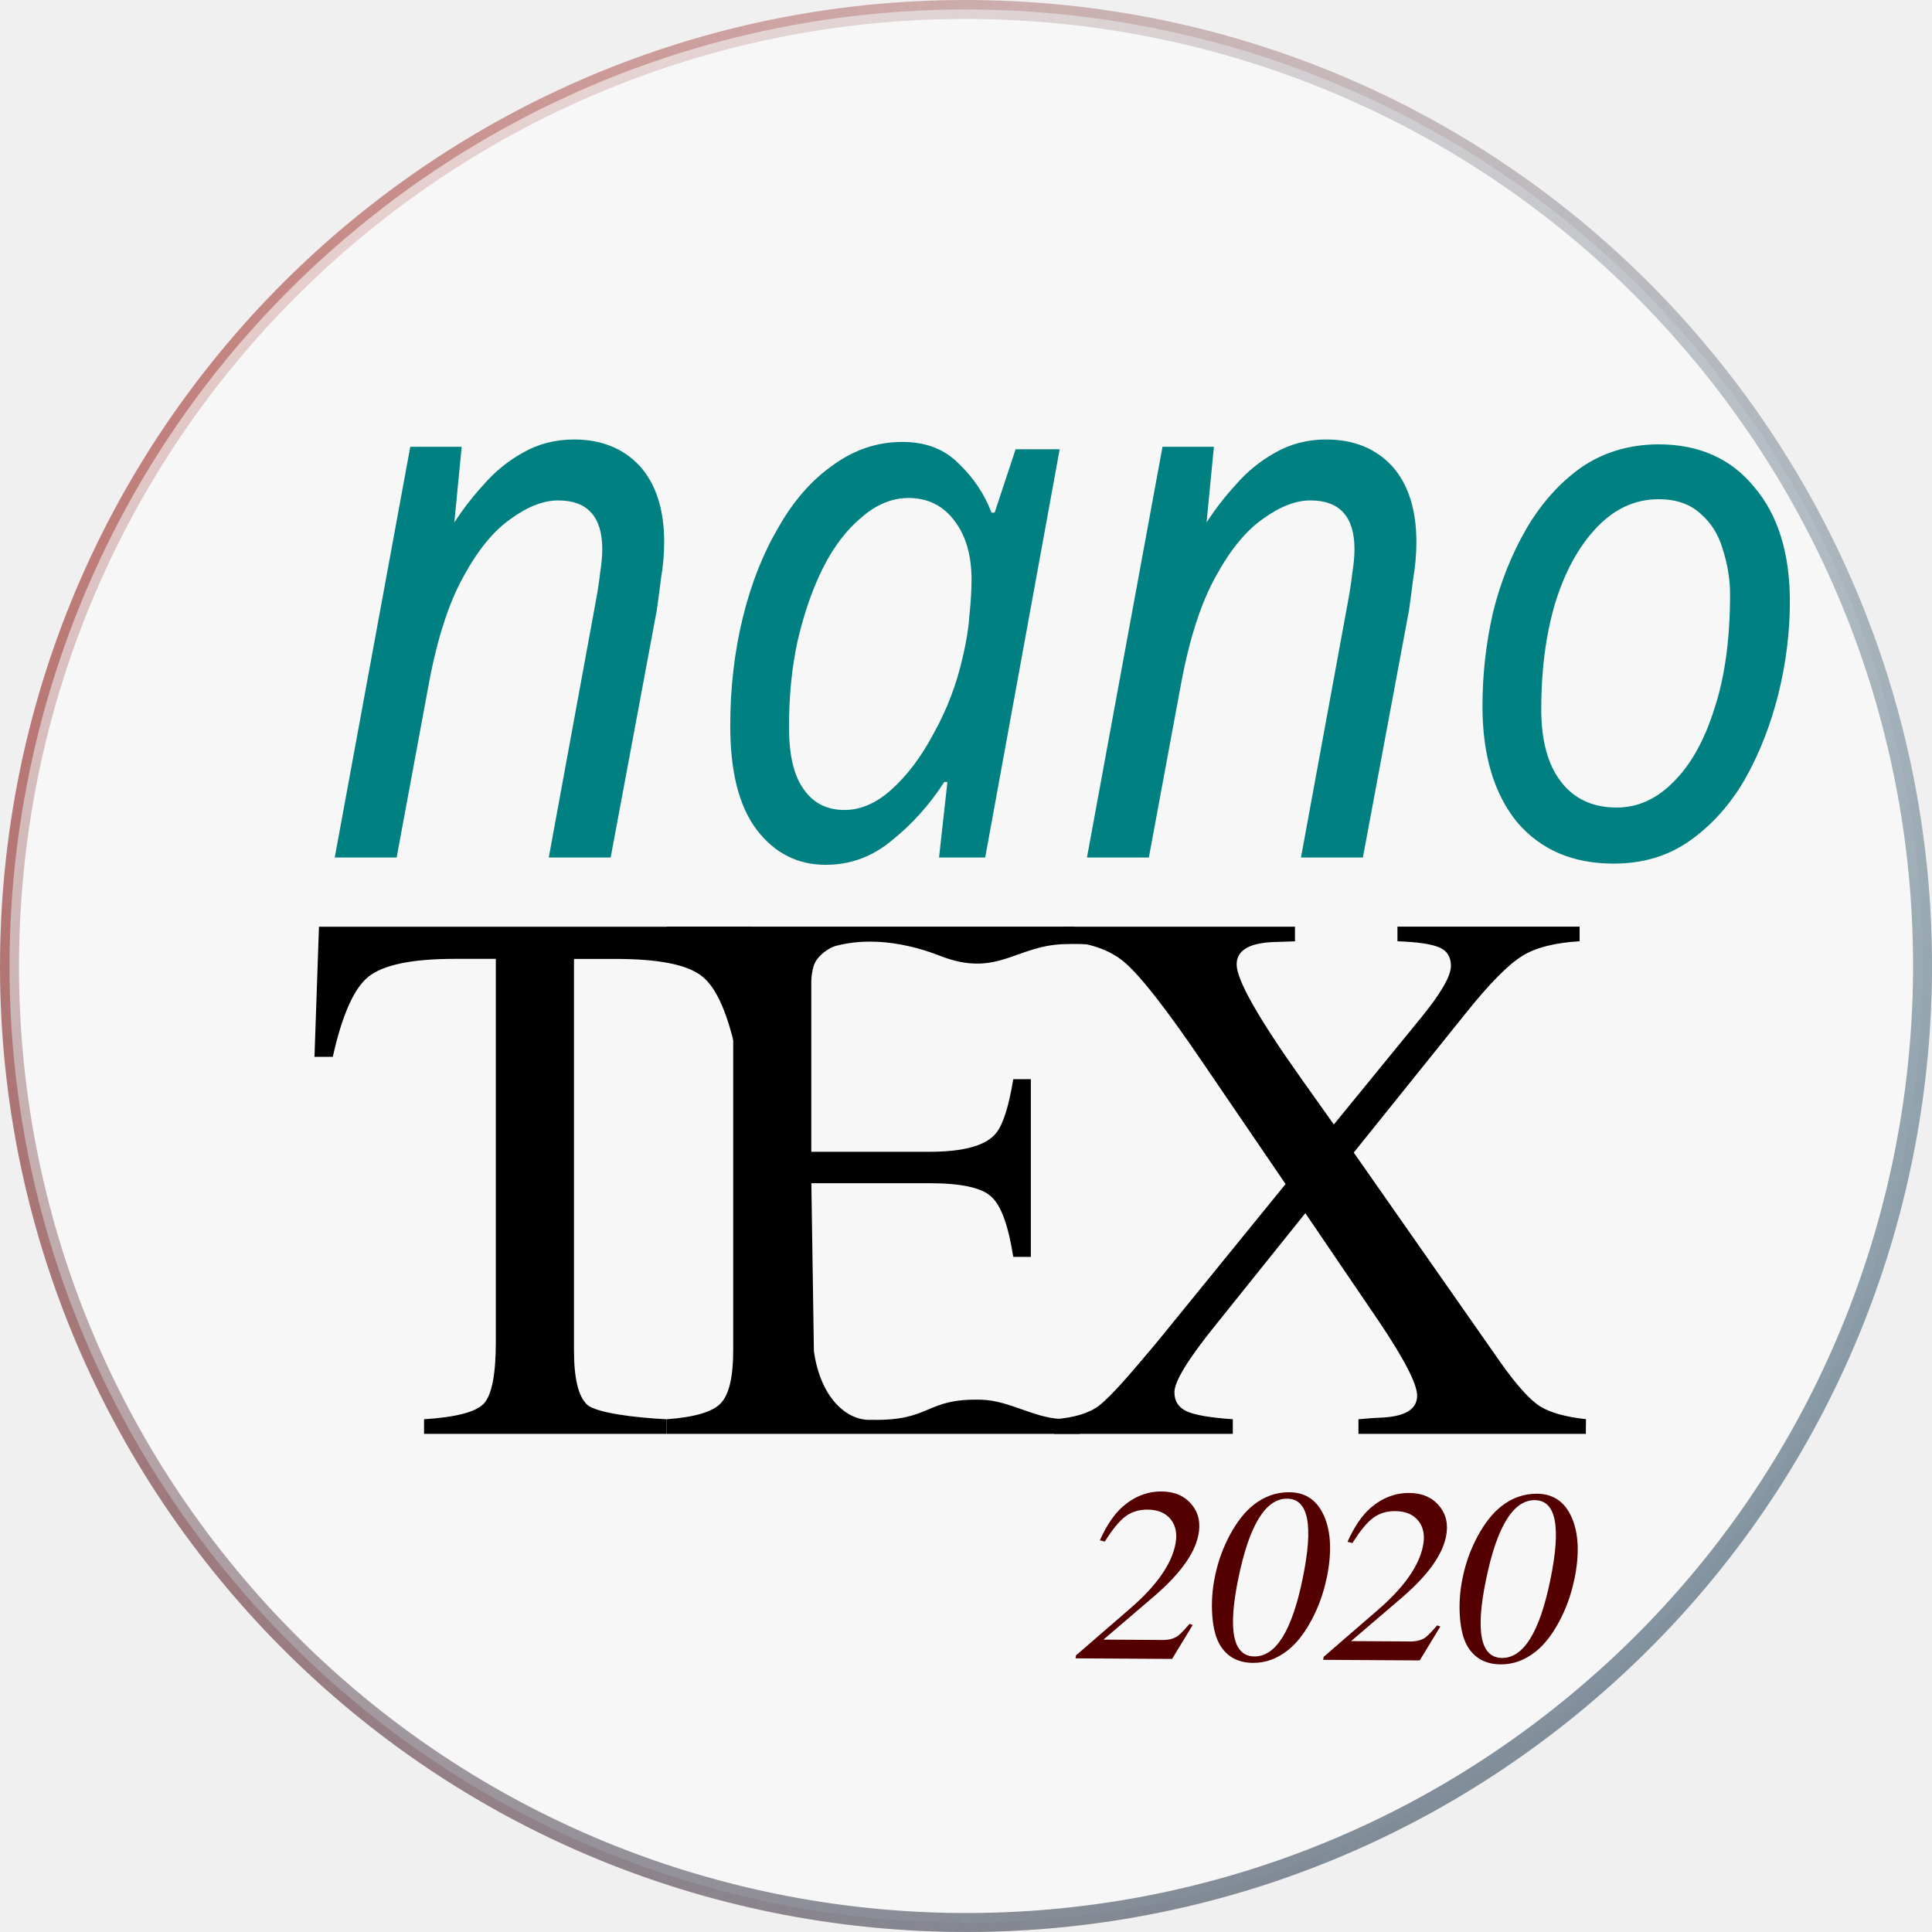
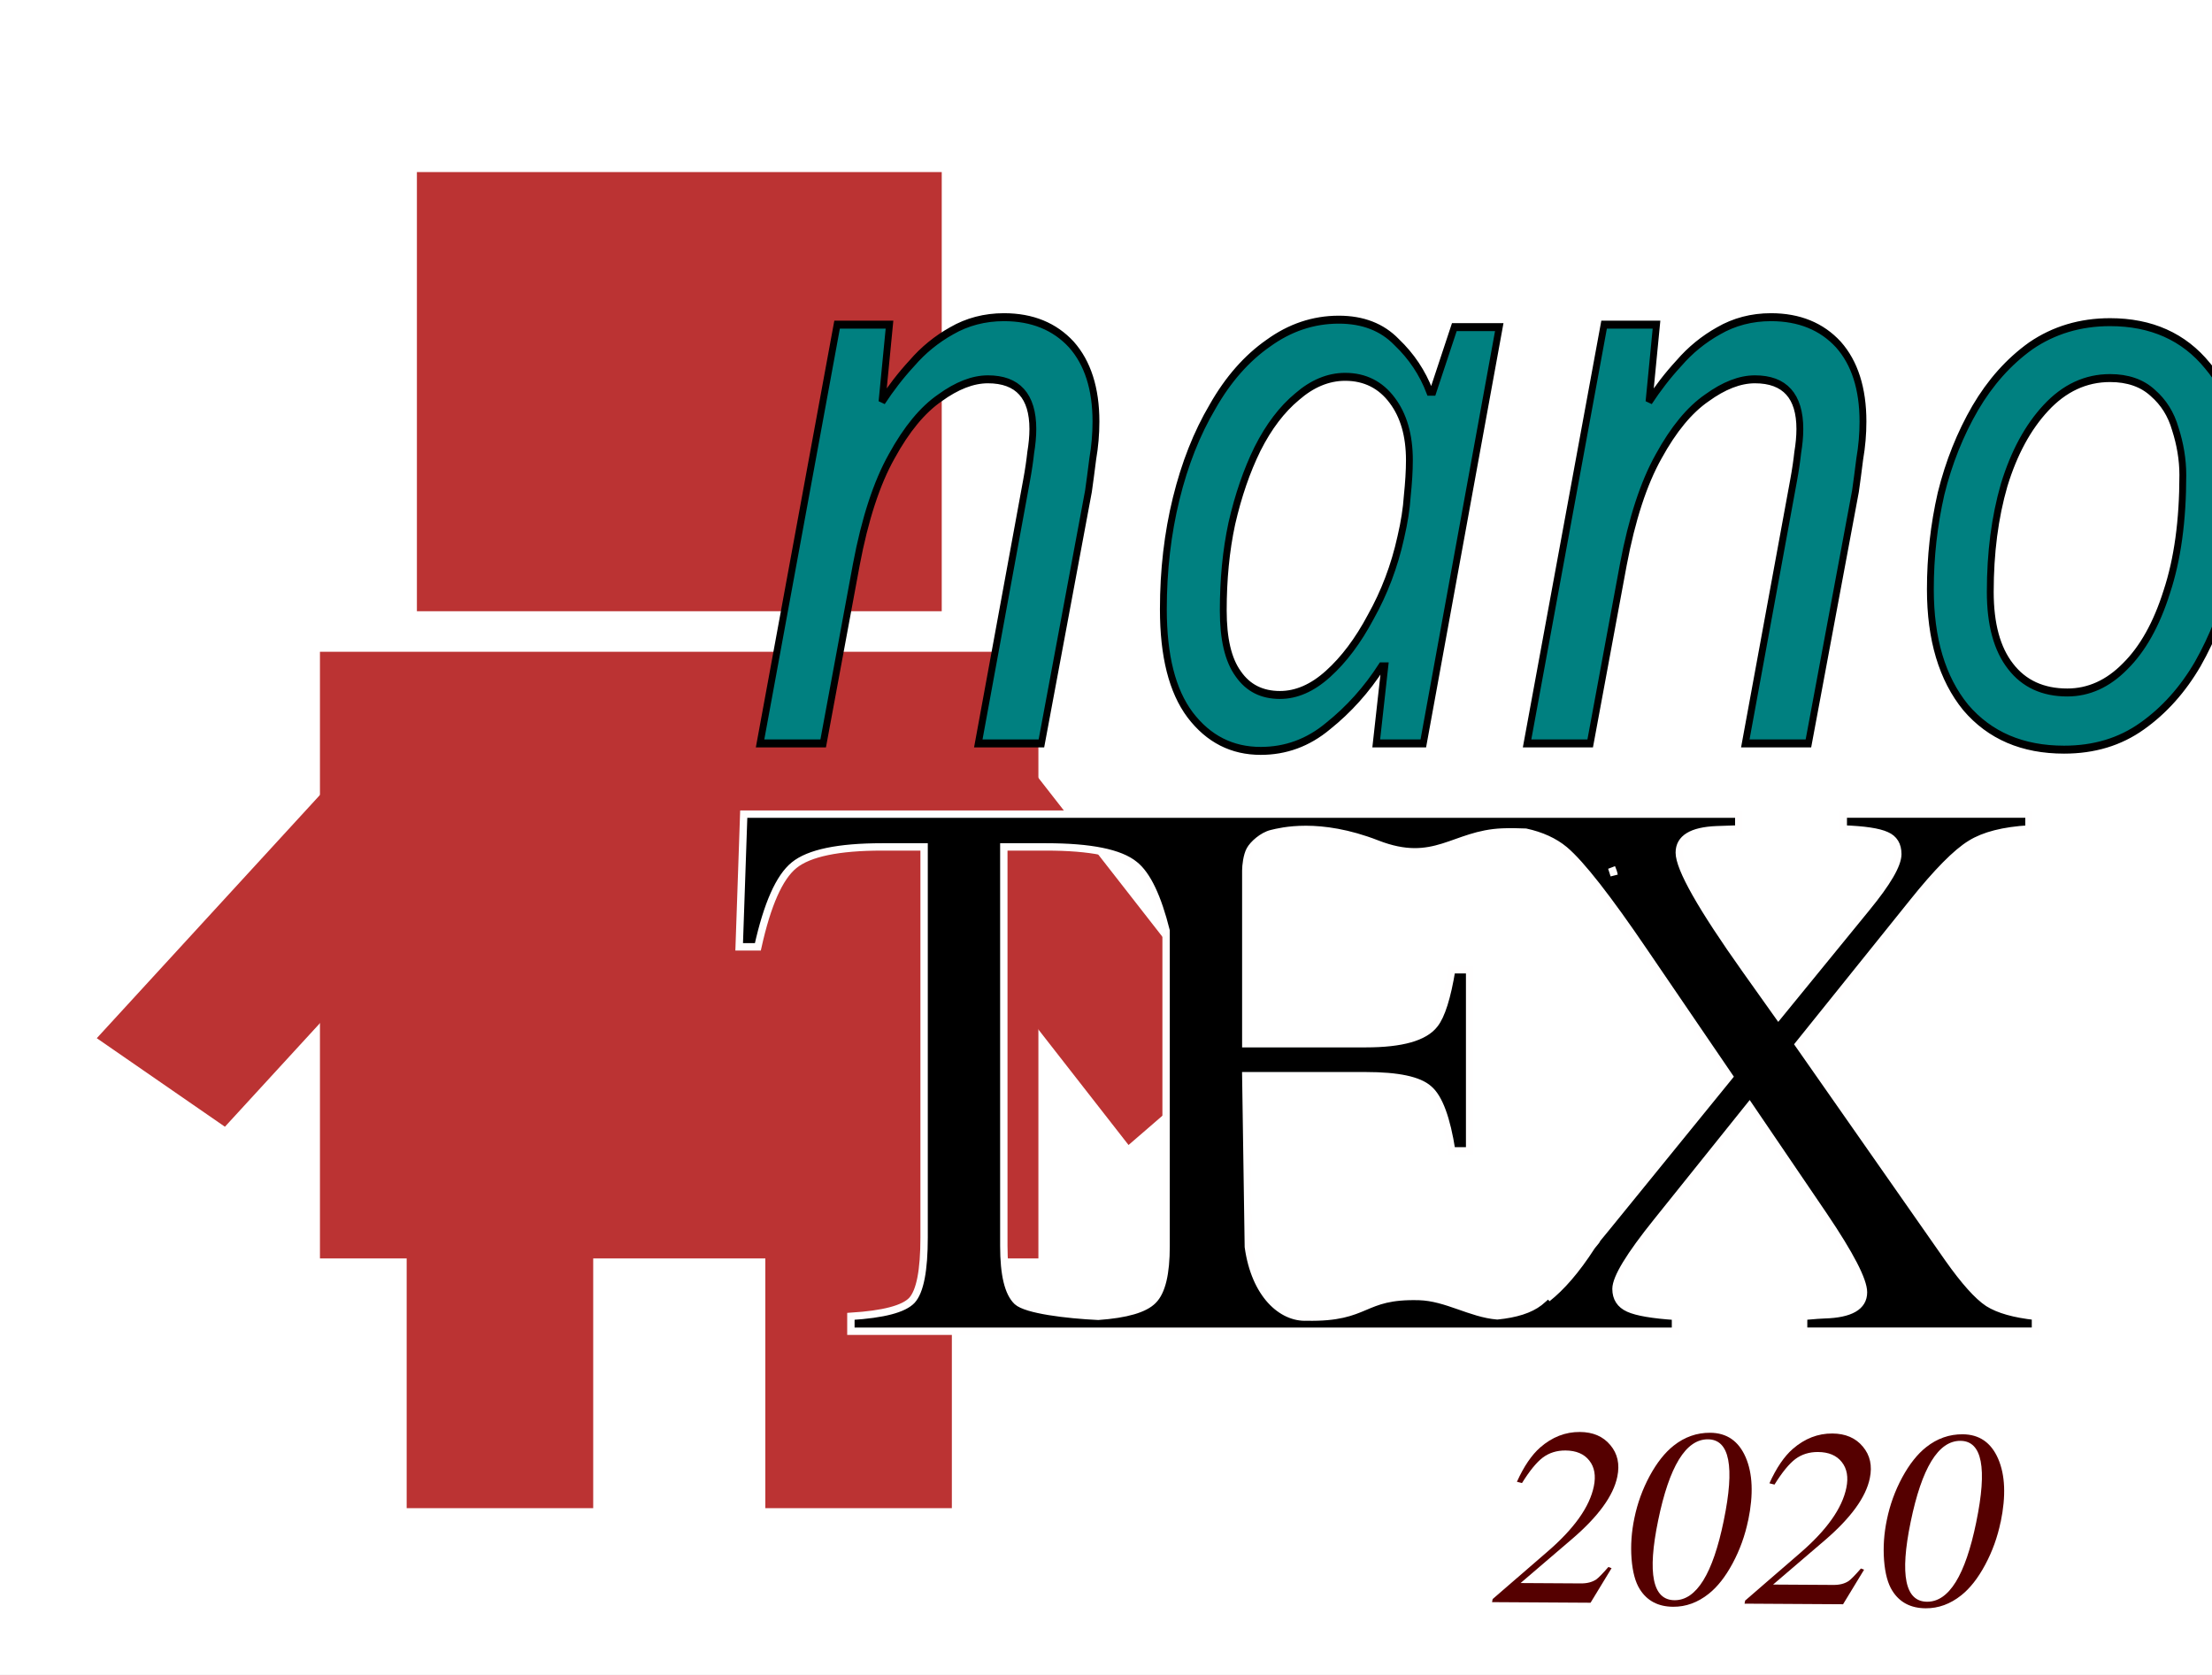
- <svg xmlns="http://www.w3.org/2000/svg" xmlns:xlink="http://www.w3.org/1999/xlink" width="26.697mm" height="26.697mm" viewBox="0 0 26.697 26.697" version="1.1" id="svg8">
-   <defs id="defs2">
-     <linearGradient gradientTransform="translate(1.500392,-4.716398)" gradientUnits="userSpaceOnUse" y2="142.845" x2="57.565" y1="142.845" x1="30.868" id="linearGradient2982" xlink:href="#linearGradient2980" />
-     <linearGradient id="linearGradient2980">
-       <stop id="stop2976" offset="0" style="stop-color:#a02c25;stop-opacity:1;" />
-       <stop id="stop2978" offset="1" style="stop-color:#a02c25;stop-opacity:0;" />
-     </linearGradient>
-     <linearGradient gradientTransform="translate(-176.412,-200.5423)" gradientUnits="userSpaceOnUse" y2="142.599" x2="56.298" y1="142.599" x1="29.601" id="linearGradient1006" xlink:href="#linearGradient1000" />
-     <linearGradient id="linearGradient1000">
-       <stop id="stop996" offset="0" style="stop-color:#3e5f73;stop-opacity:1;" />
-       <stop id="stop998" offset="1" style="stop-color:#3e5f73;stop-opacity:0;" />
-     </linearGradient>
-   </defs>
-   <g transform="translate(-27.28943,-126.3593)" id="layer1">
+ <svg xmlns="http://www.w3.org/2000/svg" id="svg8" version="1.1" viewBox="0 0 29.977 22.692" height="22.692mm" width="29.977mm">
+   <defs id="defs2" />
+   <g id="layer1" transform="translate(-21.9304,-127.5636)">
    <g id="g2100">
      <g id="g2060">
-         <g id="g1715">
-           <circle r="13.217" cy="138.129" cx="45.717" id="path986-5" style="opacity:0.61;fill:#f9f9f9;stroke:url(#linearGradient2982);stroke-width:0.262;stroke-miterlimit:4;stroke-dasharray:none;stroke-opacity:1" transform="rotate(2.094611)" />
-           <circle style="opacity:0.61;fill:#f9f9f9;stroke:url(#linearGradient1006);stroke-width:0.262;stroke-miterlimit:4;stroke-dasharray:none;stroke-opacity:1" id="path986" cx="-133.463" cy="-57.943" r="13.217" transform="rotate(-129.6869)" />
-           <g transform="translate(-2.581032,-2.705066)" id="g1628" style="stroke:#000000;stroke-opacity:1">
-             <g transform="translate(1.596084,2.972127)" style="font-size:10.583px;line-height:1.25;font-family:Nakula;-inkscape-font-specification:'Nakula, Normal';stroke:none;stroke-width:0.3;stroke-miterlimit:4;stroke-dasharray:none;stroke-opacity:1" id="text843" aria-label="T">
-               <path id="path853" style="stroke:none;stroke-width:0.3;stroke-miterlimit:4;stroke-dasharray:none;stroke-opacity:1" d="m 38.713,140.697 h -0.253 c -0.121,-0.582 -0.281,-0.953 -0.481,-1.111 -0.196,-0.162 -0.596,-0.243 -1.199,-0.243 H 36.206 v 5.41 c 0,0.386 0.06,0.636 0.181,0.749 0.124,0.114 0.665,0.181 1.099,0.202 v 0.202 h -3.352 v -0.202 c 0.441,-0.028 0.717,-0.1 0.827,-0.217 0.11,-0.121 0.165,-0.405 0.165,-0.853 v -5.292 h -0.568 c -0.593,0 -0.99,0.083 -1.194,0.248 -0.2,0.162 -0.363,0.531 -0.491,1.106 h -0.253 l 0.062,-1.798 h 5.969 z" />
+         <g id="g1679">
+           <rect y="127.564" x="21.93" height="22.692" width="29.977" id="rect1091" style="fill:#ffffff;fill-opacity:1;stroke:none;stroke-width:0.266;stroke-opacity:1" />
+           <g style="fill:#aa0000;stroke:#000000;stroke-opacity:1;opacity:0.8" transform="matrix(1.955083,0,0,1.955083,32.45618,-141.9785)" id="g1089">
+             <rect style="fill:#aa0000;stroke:none;stroke-width:0.171" id="rect881" width="4.98" height="4.205" x="-3.166" y="142.385" />
+             <g style="fill:#aa0000" id="g1045" transform="translate(0.03711802)">
+               <rect y="144.93" x="-2.602" height="3.391" width="1.293" id="rect885" style="fill:#aa0000;stroke:none;stroke-width:0.16" />
+               <rect style="fill:#aa0000;stroke:none;stroke-width:0.16;stroke-opacity:1" id="rect885-8" width="1.293" height="3.391" x="-0.116" y="144.93" />
            </g>
-             <g transform="translate(1.596084,2.972127)" style="font-size:10.583px;line-height:1.25;font-family:Nakula;-inkscape-font-specification:'Nakula, Normal';stroke:none;stroke-width:0.3;stroke-miterlimit:4;stroke-dasharray:none;stroke-opacity:1" id="text847" aria-label="E">
-               <path id="path856" style="stroke:none;stroke-width:0.3;stroke-miterlimit:4;stroke-dasharray:none;stroke-opacity:1" d="m 44.174,144.753 c 0.35,-0.427 -0.978,1.153 -0.978,1.153 h -5.71 v -0.202 c 0.382,-0.028 0.63,-0.1 0.744,-0.217 0.117,-0.117 0.176,-0.362 0.176,-0.734 v -4.703 c 0,-0.369 -0.057,-0.612 -0.171,-0.729 -0.11,-0.117 -0.36,-0.191 -0.749,-0.222 v -0.202 h 5.617 l 1.219,0.351 0.155,0.478 c -0.09,-0.475 -0.847,-0.612 -1.512,-0.587 -0.664,0.026 -0.917,0.467 -1.702,0.161 -0.785,-0.306 -1.303,-0.17 -1.427,-0.14 -0.124,0.029 -0.252,0.146 -0.294,0.223 -0.042,0.077 -0.057,0.212 -0.057,0.279 v 2.346 h 1.628 c 0.486,0 0.796,-0.088 0.93,-0.264 0.093,-0.117 0.171,-0.363 0.233,-0.739 h 0.243 v 2.455 h -0.243 c -0.069,-0.441 -0.172,-0.72 -0.31,-0.837 -0.134,-0.121 -0.419,-0.181 -0.853,-0.181 H 39.486 l 0.035,2.319 c 0.09,0.648 0.454,0.967 0.792,0.951 0.848,0.017 0.733,-0.3 1.523,-0.278 0.379,0.011 0.714,0.244 1.083,0.265 0.369,0.021 0.774,-0.199 1.256,-0.948 z" />
+             <rect y="139.06" x="-2.494" height="3.044" width="3.638" id="rect881-9" style="fill:#aa0000;stroke:none;stroke-width:0.124;stroke-opacity:1" />
+             <g style="fill:#aa0000" id="g1079" transform="matrix(1,0,0,0.9558394,0,5.933012)">
+               <rect transform="matrix(-0.8104326,-0.5858318,0.6594067,-0.7517864,0,0)" y="-121.263" x="-93.946" height="3.485" width="1.096" id="rect883" style="fill:#aa0000;stroke:none;stroke-width:0.187" />
+               <rect style="fill:#aa0000;stroke:none;stroke-width:0.187;stroke-opacity:1" id="rect883-4" width="1.096" height="3.485" x="84.831" y="-110.672" transform="matrix(-0.7417779,0.6706457,-0.5979617,-0.8015247,0,0)" />
            </g>
-             <g aria-label="X" id="text851" style="font-size:10.583px;line-height:1.25;font-family:Nakula;-inkscape-font-specification:'Nakula, Normal';stroke:none;stroke-width:0.3;stroke-miterlimit:4;stroke-dasharray:none;stroke-opacity:1" transform="translate(1.066917,-0.7320395)">
-               <path d="m 50.717,149.61 h -3.142 v -0.202 q 0.238,-0.021 0.284,-0.021 0.527,-0.015 0.527,-0.305 0,-0.243 -0.537,-1.039 l -1.008,-1.483 -1.256,1.566 q -0.553,0.687 -0.553,0.909 0,0.186 0.171,0.264 0.171,0.077 0.636,0.109 v 0.202 h -2.47 v -0.202 q 0.419,-0.031 0.625,-0.191 0.233,-0.181 0.91,-1.013 l 1.664,-2.046 -1.152,-1.69 q -0.744,-1.096 -1.08,-1.38 -0.31,-0.258 -0.837,-0.284 v -0.202 h 3.199 v 0.202 l -0.3,0.01 q -0.506,0.021 -0.506,0.31 0,0.32 0.899,1.586 l 0.444,0.625 1.194,-1.462 q 0.424,-0.517 0.424,-0.729 0,-0.186 -0.155,-0.253 -0.155,-0.072 -0.584,-0.088 v -0.202 h 2.517 v 0.202 q -0.517,0.031 -0.791,0.202 -0.289,0.176 -0.785,0.796 l -1.545,1.922 2.031,2.904 q 0.326,0.46 0.537,0.599 0.212,0.134 0.641,0.181 z" style="stroke:none;stroke-width:0.3;stroke-miterlimit:4;stroke-dasharray:none;stroke-opacity:1" id="path2025" />
+           </g>
+           <text xml:space="preserve" style="font-size:9.767px;line-height:1.25;font-family:Nakula;-inkscape-font-specification:'Nakula, Normal';stroke:#000000;stroke-width:0.1;stroke-miterlimit:4;stroke-dasharray:none;stroke-opacity:1" x="34.502" y="127.703" id="text1618" transform="scale(0.9278177,1.077798)">
+             <tspan id="tspan1616" x="34.502" y="127.703" style="font-style:italic;fill:#008080;stroke:#000000;stroke-width:0.1;stroke-miterlimit:4;stroke-dasharray:none;stroke-opacity:1">nano</tspan>
+           </text>
+           <g style="stroke:#000000;stroke-opacity:1" id="g1107" transform="translate(-2.538211,-4.208153)">
+             <g aria-label="T" id="text843" style="font-size:10.583px;line-height:1.25;font-family:Nakula;-inkscape-font-specification:'Nakula, Normal';stroke:none;stroke-width:0.1;stroke-miterlimit:4;stroke-dasharray:none;stroke-opacity:1" transform="translate(1.865655,3.906211)" />
+             <g transform="translate(1.336488,0.2020446)" style="font-size:10.583px;line-height:1.25;font-family:Nakula;-inkscape-font-specification:'Nakula, Normal';stroke:none;stroke-width:0.1;stroke-miterlimit:4;stroke-dasharray:none;stroke-opacity:1" id="text851" aria-label="X" />
+             <g aria-label="E" id="text847" style="font-size:10.583px;line-height:1.25;font-family:Nakula;-inkscape-font-specification:'Nakula, Normal';stroke:none;stroke-width:0.1;stroke-miterlimit:4;stroke-dasharray:none;stroke-opacity:1" transform="translate(1.865655,3.906211)">
+               <path transform="matrix(0.2645833,0,0,0.2645833,27.78527,125.3573)" d="m 18.508,51.178 -0.234,6.797 h 0.957 c 0.482,-2.174 1.1,-3.568 1.855,-4.18 0.768,-0.625 2.272,-0.938 4.512,-0.938 h 2.148 v 20 c 0,1.693 -0.208,2.767 -0.625,3.223 -0.417,0.443 -1.458,0.716 -3.125,0.82 v 0.762 h 12.668 20.232 1.35 7.986 v -0.762 c -1.172,-0.078 -1.973,-0.215 -2.402,-0.41 -0.43,-0.195 -0.645,-0.527 -0.645,-0.996 0,-0.56 0.697,-1.706 2.09,-3.438 l 4.746,-5.918 3.809,5.605 c 1.354,2.005 2.031,3.314 2.031,3.926 0,0.729 -0.664,1.113 -1.992,1.152 -0.117,0 -0.475,0.026 -1.074,0.078 v 0.762 h 11.875 V 76.9 C 83.589,76.783 82.782,76.555 82.248,76.217 81.714,75.865 81.037,75.11 80.217,73.951 l -7.676,-10.977 5.84,-7.266 c 1.25,-1.563 2.24,-2.565 2.969,-3.008 0.69,-0.43 1.686,-0.684 2.988,-0.762 v -0.762 h -9.512 v 0.762 c 1.081,0.039 1.816,0.15 2.207,0.332 0.391,0.169 0.586,0.488 0.586,0.957 0,0.534 -0.534,1.452 -1.602,2.754 l -4.512,5.527 -1.68,-2.363 c -2.266,-3.19 -3.398,-5.189 -3.398,-5.996 0,-0.729 0.638,-1.12 1.914,-1.172 l 1.133,-0.039 V 51.178 H 57.895 57.385 41.066 36.664 Z m 28.801,0.783 c 0.918,0.002 2.149,0.162 3.633,0.74 2.968,1.156 3.922,-0.511 6.434,-0.607 0.391,-0.015 0.788,-0.009 1.186,0.008 0.786,0.172 1.456,0.469 1.988,0.912 0.846,0.716 2.207,2.454 4.082,5.215 l 4.355,6.387 -6.289,7.734 c -1.706,2.096 -2.852,3.372 -3.438,3.828 -0.484,0.375 -1.21,0.603 -2.156,0.697 -1.358,-0.11 -2.602,-0.951 -4.002,-0.99 -2.985,-0.083 -2.551,1.116 -5.756,1.053 -1.275,0.06 -2.651,-1.145 -2.992,-3.596 L 44.223,64.576 H 50.375 c 1.641,0 2.715,0.228 3.223,0.684 0.521,0.443 0.911,1.497 1.172,3.164 H 55.688 v -9.277 h -0.918 c -0.234,1.419 -0.527,2.35 -0.879,2.793 -0.508,0.664 -1.68,0.996 -3.516,0.996 h -6.152 v -8.867 c 0,-0.254 0.057,-0.763 0.215,-1.055 0.158,-0.292 0.643,-0.731 1.111,-0.842 0.234,-0.056 0.841,-0.213 1.76,-0.211 z m -15.48,0.896 h 2.168 c 2.279,0 3.789,0.306 4.531,0.918 0.651,0.517 1.185,1.666 1.613,3.373 v 16.158 c 0,1.406 -0.221,2.331 -0.664,2.773 -0.43,0.443 -1.367,0.716 -2.812,0.82 -1.641,-0.078 -3.684,-0.332 -4.152,-0.762 -0.456,-0.43 -0.684,-1.374 -0.684,-2.832 z m 31.133,1.062 c 0.055,0.124 0.101,0.252 0.127,0.391 z m -1.018,19.385 c -0.814,1.263 -1.568,2.111 -2.279,2.674 1.393,-1.654 3.202,-3.799 2.279,-2.674 z" style="stroke:#fffefe;stroke-width:0.378;stroke-miterlimit:4;stroke-dasharray:none;stroke-opacity:1" id="path856" />
            </g>
-             <text xml:space="preserve" style="font-size:9.767px;line-height:1.25;font-family:Nakula;-inkscape-font-specification:'Nakula, Normal';stroke-width:0.244" x="36.947" y="130.74" id="text1618" transform="scale(0.9278177,1.077798)">
-               <tspan id="tspan1616" x="36.947" y="130.74" style="font-style:italic;fill:#008080;stroke:none;stroke-width:0.244">nano</tspan>
-             </text>
          </g>
-           <g aria-label="2020" transform="rotate(0.3452147,614.0692,-766.0592)" id="text886" style="font-size:3.423px;line-height:1.25;font-family:Nakula;-inkscape-font-specification:'Nakula, Normal';fill:#550000;stroke-width:0.086">
-             <path d="m 49.293,152.234 -0.282,0.47 h -1.335 l 0.008,-0.042 0.739,-0.647 q 0.54,-0.471 0.623,-0.889 0.043,-0.216 -0.064,-0.349 -0.107,-0.134 -0.323,-0.134 -0.177,0 -0.306,0.097 -0.127,0.097 -0.281,0.348 l -0.069,-0.017 q 0.14,-0.314 0.314,-0.468 0.241,-0.212 0.535,-0.212 0.267,0 0.414,0.175 0.149,0.174 0.097,0.429 -0.077,0.386 -0.607,0.846 l -0.695,0.602 h 0.819 q 0.125,0 0.206,-0.055 0.048,-0.035 0.164,-0.17 z" style="font-style:italic;fill:#550000;stroke-width:0.086" id="path2072" />
-             <path d="m 51.14,151.574 q -0.062,0.311 -0.207,0.585 -0.144,0.272 -0.321,0.414 -0.222,0.179 -0.481,0.179 -0.304,0 -0.453,-0.234 -0.092,-0.142 -0.115,-0.413 -0.022,-0.271 0.035,-0.551 0.06,-0.302 0.204,-0.573 0.145,-0.271 0.323,-0.413 0.221,-0.177 0.493,-0.177 0.338,0 0.483,0.329 0.145,0.329 0.04,0.854 z m -0.331,0.007 q 0.221,-1.101 -0.221,-1.101 -0.448,0 -0.668,1.105 -0.216,1.078 0.229,1.078 0.445,0 0.66,-1.081 z" style="font-style:italic;fill:#550000;stroke-width:0.086" id="path2074" />
-             <path d="m 52.715,152.234 -0.282,0.47 h -1.335 l 0.008,-0.042 0.739,-0.647 q 0.54,-0.471 0.623,-0.889 0.043,-0.216 -0.064,-0.349 -0.107,-0.134 -0.323,-0.134 -0.177,0 -0.306,0.097 -0.127,0.097 -0.281,0.348 l -0.069,-0.017 q 0.14,-0.314 0.314,-0.468 0.241,-0.212 0.535,-0.212 0.267,0 0.414,0.175 0.149,0.174 0.097,0.429 -0.077,0.386 -0.607,0.846 l -0.695,0.602 h 0.819 q 0.125,0 0.206,-0.055 0.048,-0.035 0.164,-0.17 z" style="font-style:italic;fill:#550000;stroke-width:0.086" id="path2076" />
-             <path d="m 54.562,151.574 q -0.062,0.311 -0.207,0.585 -0.144,0.272 -0.321,0.414 -0.222,0.179 -0.481,0.179 -0.304,0 -0.453,-0.234 -0.092,-0.142 -0.115,-0.413 -0.022,-0.271 0.035,-0.551 0.06,-0.302 0.204,-0.573 0.145,-0.271 0.323,-0.413 0.221,-0.177 0.493,-0.177 0.338,0 0.483,0.329 0.145,0.329 0.04,0.854 z m -0.331,0.007 q 0.221,-1.101 -0.221,-1.101 -0.448,0 -0.668,1.105 -0.216,1.078 0.229,1.078 0.445,0 0.66,-1.081 z" style="font-style:italic;fill:#550000;stroke-width:0.086" id="path2078" />
+           <g style="font-size:3.423px;line-height:1.25;font-family:Nakula;-inkscape-font-specification:'Nakula, Normal';fill:#550000;stroke-width:0.086" id="text886" transform="rotate(0.3452147,614.0692,-766.0592)" aria-label="2020">
+             <path id="path2072" style="font-style:italic;fill:#550000;stroke-width:0.086" d="m 49.293,152.234 -0.282,0.47 h -1.335 l 0.008,-0.042 0.739,-0.647 q 0.54,-0.471 0.623,-0.889 0.043,-0.216 -0.064,-0.349 -0.107,-0.134 -0.323,-0.134 -0.177,0 -0.306,0.097 -0.127,0.097 -0.281,0.348 l -0.069,-0.017 q 0.14,-0.314 0.314,-0.468 0.241,-0.212 0.535,-0.212 0.267,0 0.414,0.175 0.149,0.174 0.097,0.429 -0.077,0.386 -0.607,0.846 l -0.695,0.602 h 0.819 q 0.125,0 0.206,-0.055 0.048,-0.035 0.164,-0.17 z" />
+             <path id="path2074" style="font-style:italic;fill:#550000;stroke-width:0.086" d="m 51.14,151.574 q -0.062,0.311 -0.207,0.585 -0.144,0.272 -0.321,0.414 -0.222,0.179 -0.481,0.179 -0.304,0 -0.453,-0.234 -0.092,-0.142 -0.115,-0.413 -0.022,-0.271 0.035,-0.551 0.06,-0.302 0.204,-0.573 0.145,-0.271 0.323,-0.413 0.221,-0.177 0.493,-0.177 0.338,0 0.483,0.329 0.145,0.329 0.04,0.854 z m -0.331,0.007 q 0.221,-1.101 -0.221,-1.101 -0.448,0 -0.668,1.105 -0.216,1.078 0.229,1.078 0.445,0 0.66,-1.081 z" />
+             <path id="path2076" style="font-style:italic;fill:#550000;stroke-width:0.086" d="m 52.715,152.234 -0.282,0.47 h -1.335 l 0.008,-0.042 0.739,-0.647 q 0.54,-0.471 0.623,-0.889 0.043,-0.216 -0.064,-0.349 -0.107,-0.134 -0.323,-0.134 -0.177,0 -0.306,0.097 -0.127,0.097 -0.281,0.348 l -0.069,-0.017 q 0.14,-0.314 0.314,-0.468 0.241,-0.212 0.535,-0.212 0.267,0 0.414,0.175 0.149,0.174 0.097,0.429 -0.077,0.386 -0.607,0.846 l -0.695,0.602 h 0.819 q 0.125,0 0.206,-0.055 0.048,-0.035 0.164,-0.17 z" />
+             <path id="path2078" style="font-style:italic;fill:#550000;stroke-width:0.086" d="m 54.562,151.574 q -0.062,0.311 -0.207,0.585 -0.144,0.272 -0.321,0.414 -0.222,0.179 -0.481,0.179 -0.304,0 -0.453,-0.234 -0.092,-0.142 -0.115,-0.413 -0.022,-0.271 0.035,-0.551 0.06,-0.302 0.204,-0.573 0.145,-0.271 0.323,-0.413 0.221,-0.177 0.493,-0.177 0.338,0 0.483,0.329 0.145,0.329 0.04,0.854 z m -0.331,0.007 q 0.221,-1.101 -0.221,-1.101 -0.448,0 -0.668,1.105 -0.216,1.078 0.229,1.078 0.445,0 0.66,-1.081 z" />
          </g>
        </g>
      </g>
    </g>
  </g>
</svg>
